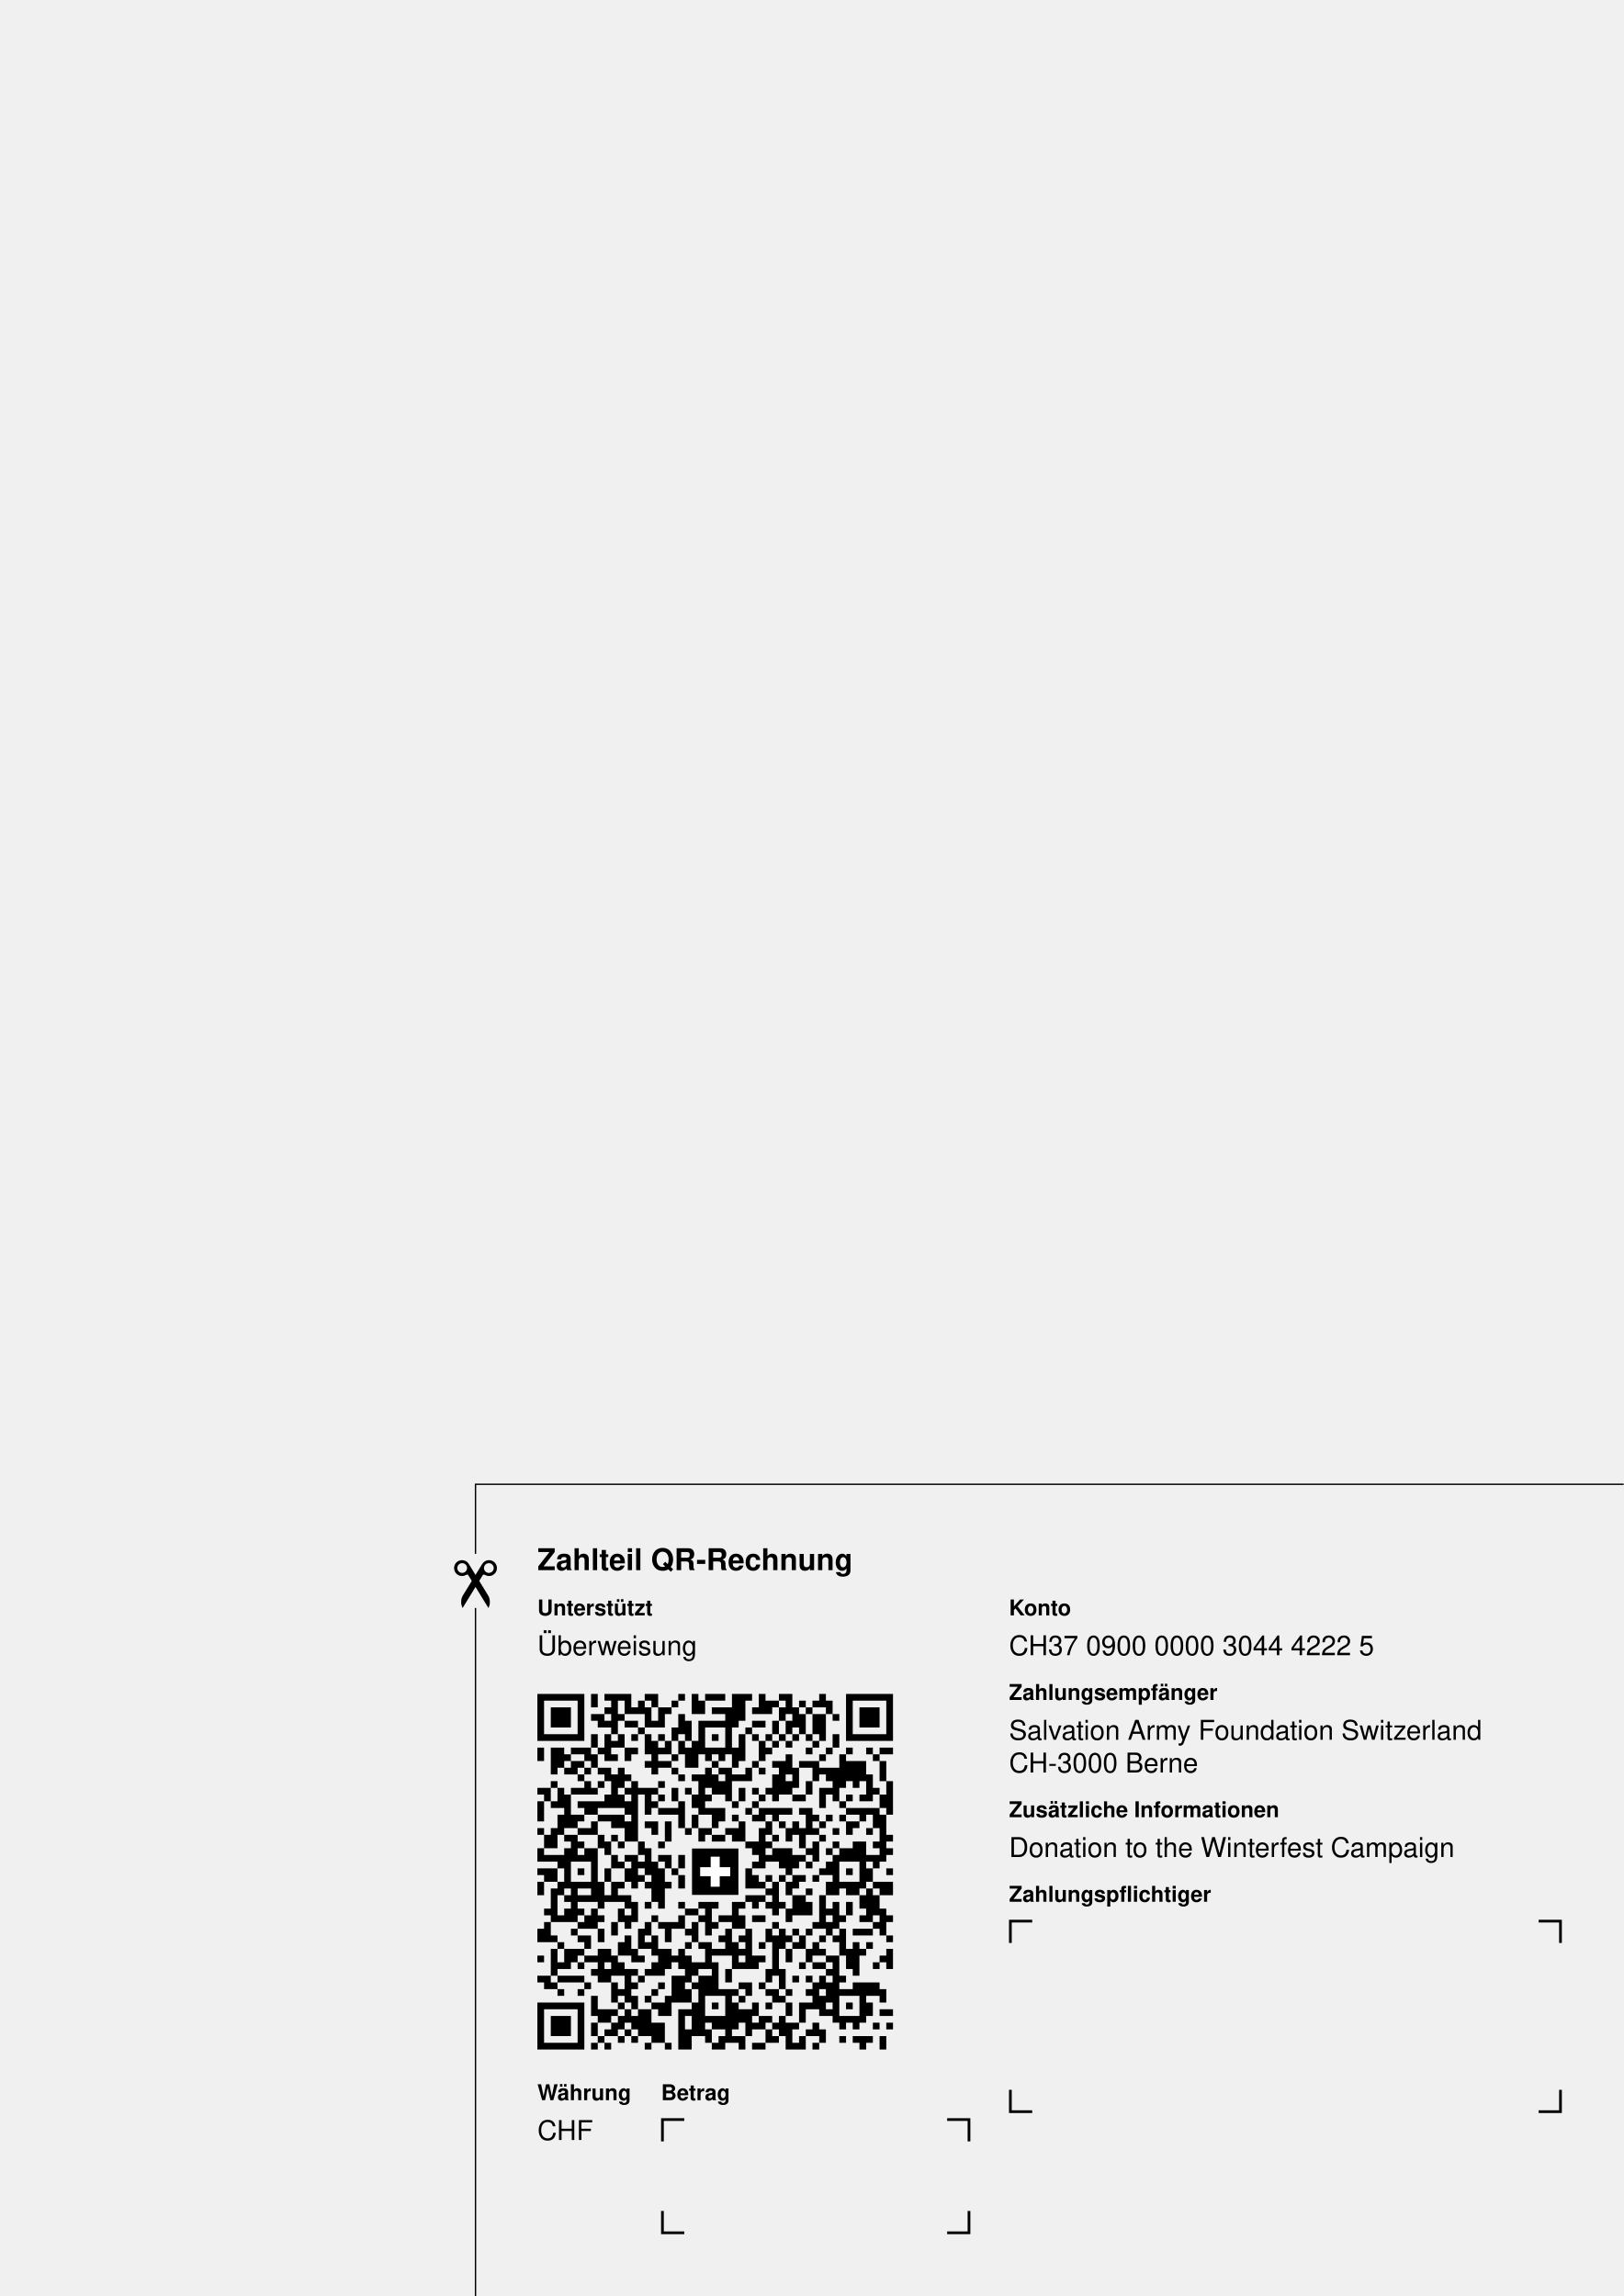
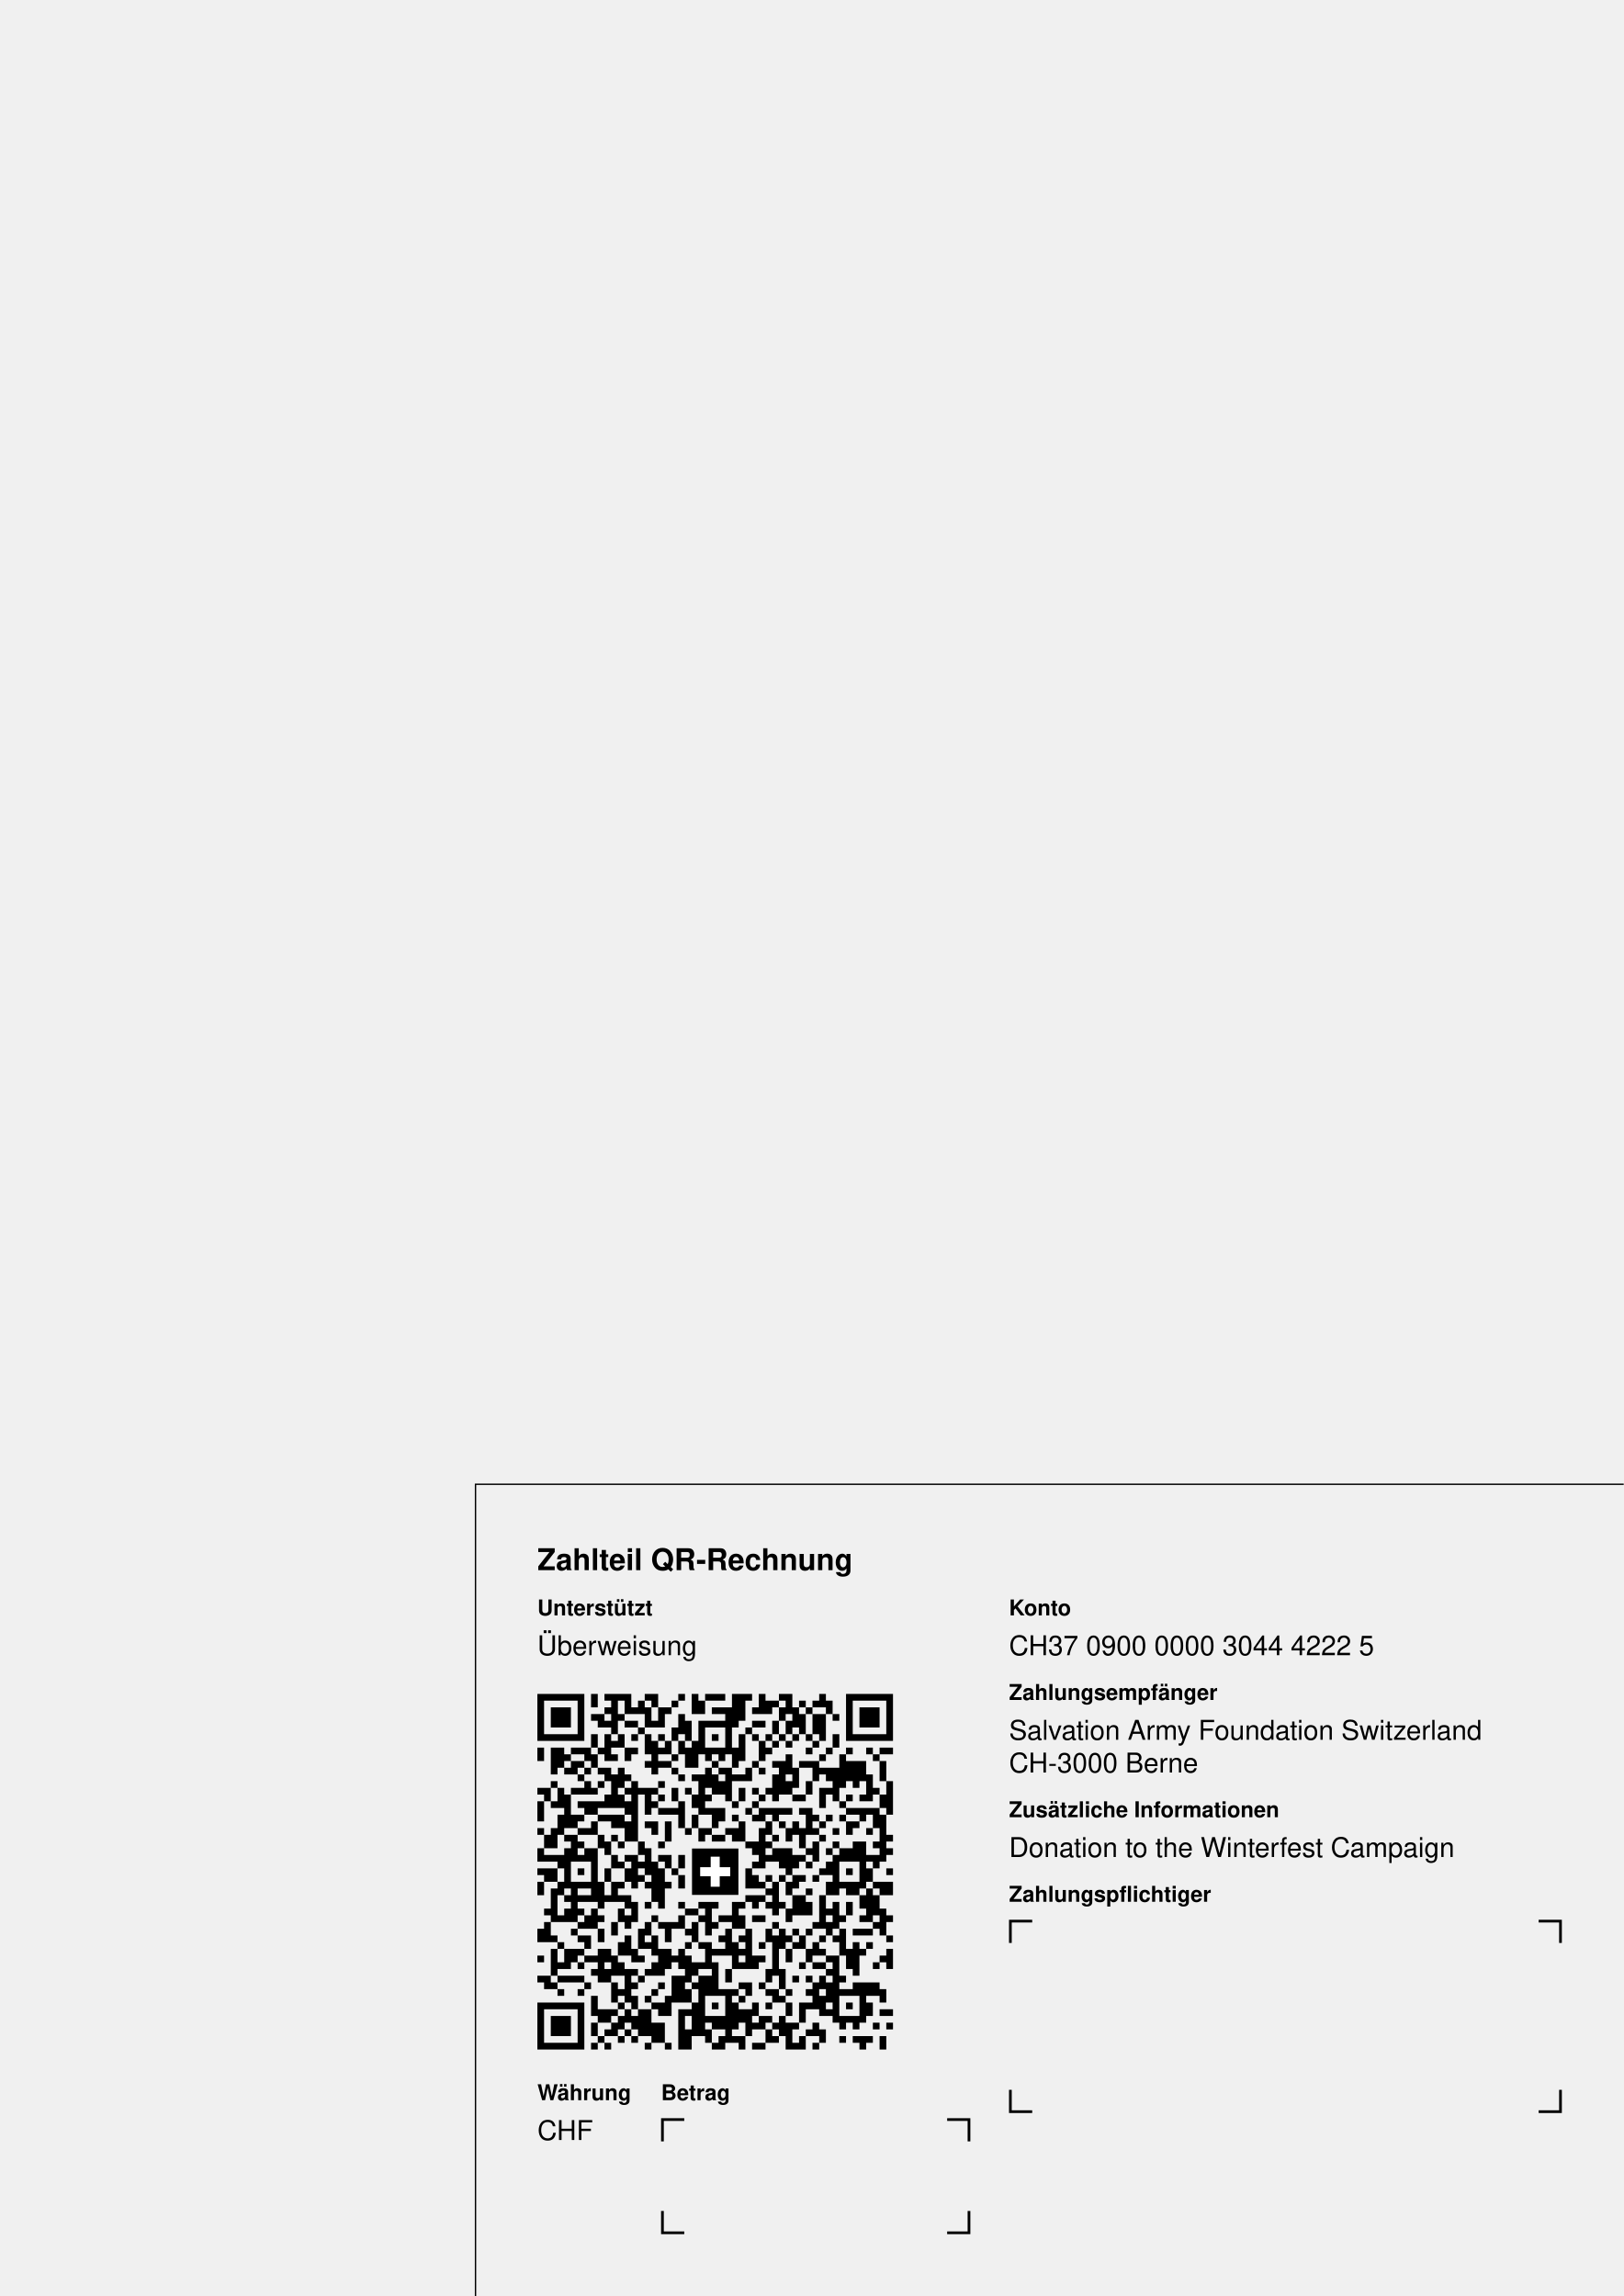
<svg xmlns="http://www.w3.org/2000/svg" width="210mm" height="297mm" version="1.1" viewBox="0 0 595.276 841.89">
  <g font-family="Helvetica,Arial" transform="translate(0 841.89)">
    <g transform="translate(174.331 -0)">
-       <path d="M0,-0l0,-252.283m0,-19.843l0,-25.512l420.945,0" stroke="#000000" stroke-width="0.5" fill="none" />
-     </g>
-     <g transform="translate(168.038 -252.283) scale(0.013)">
-       <path d="M131.754,-359.388c-33.041,54.539,-52.384,110.154,-52.384,192.144c0,62.702,15.27,120.654,41.122,167.596l567.598,-926.232c10.25,-16.724,34.279,-23.091,63.969,-5.805c33.06,19.242,71.495,30.268,112.507,30.268 c123.676,0,223.937,-100.261,223.937,-223.937c0,-123.676,-100.261,-223.937,-223.937,-223.937c-76.348,0,-143.773,38.208,-184.195,96.548l-548.617,893.353zm728.561,-904.861c75.929,0,137.48,61.551,137.48,137.48 c0,75.929,-61.551,137.48,-137.48,137.48c-75.929,0,-137.48,-61.551,-137.48,-137.48c0,-75.929,61.551,-137.48,137.48,-137.48z" fill="#000000" />
-     </g>
-     <g transform="translate(180.624 -252.283) scale(-0.013 0.013)">
-       <path d="M131.754,-359.388c-33.041,54.539,-52.384,110.154,-52.384,192.144c0,62.702,15.27,120.654,41.122,167.596l567.598,-926.232c10.25,-16.724,34.279,-23.091,63.969,-5.805c33.06,19.242,71.495,30.268,112.507,30.268 c123.676,0,223.937,-100.261,223.937,-223.937c0,-123.676,-100.261,-223.937,-223.937,-223.937c-76.348,0,-143.773,38.208,-184.195,96.548l-548.617,893.353zm728.561,-904.861c75.929,0,137.48,61.551,137.48,137.48 c0,75.929,-61.551,137.48,-137.48,137.48c-75.929,0,-137.48,-61.551,-137.48,-137.48c0,-75.929,61.551,-137.48,137.48,-137.48z" fill="#000000" />
+       <path d="M0,-0l0,-297.638l420.945,0" stroke="#000000" stroke-width="0.5" fill="none" />
    </g>
    <g transform="translate(197.008 -0)">
      <text x="0" y="-266.161" font-size="11" font-weight="bold">Zahlteil QR-Rechnung</text>
      <text x="0" y="-249.561" font-size="8" font-weight="bold">Unterstützt</text>
      <text x="0" y="-234.961" font-size="10">Überweisung</text>
      <text x="0" y="-71.797" font-size="8" font-weight="bold">Währung</text>
      <text x="0" y="-57.197" font-size="10">CHF</text>
    </g>
    <g transform="translate(242.362 -0)">
      <text x="0" y="-71.797" font-size="8" font-weight="bold">Betrag</text>
      <path d="M0.5,-31.181l0,8.004l8.004,0m96.378,0l8.004,0l0,-8.004m0,-25.512l0,-8.004l-8.004,0m-96.378,0l-8.004,0l0,8.004" stroke="#000000" fill="none" />
    </g>
    <g transform="translate(197.008 -90.382) scale(2.46)">
      <path d="M0,-53h7v1h-7zm8,0h1v2h-1zm2,0h4v1h-4zm6,0h2v1h-2zm5,0h1v1h-1zm2,0h1v3h-1z m2,0h3v1h-3zm4,0h2v4h-2zm2,0h1v1h-1zm2,0h1v3h-1zm3,0h2v1h-2zm6,0h1v2h-1z m4,0h7v1h-7zm-46,1h1v6h-1zm6,0h1v6h-1zm5,0h1v5h-1zm2,0h1v2h-1zm2,0h1v2h-1z m2,0h1v1h-1zm3,0h1v1h-1zm4,0h1v2h-1zm10,0h2v1h-2zm3,0h1v2h-1zm2,0h1v1h-1z m2,0h1v1h-1zm2,0h1v2h-1zm3,-0h1v6h-1zm6,0h1v6h-1zm-50,1h3v3h-3zm8,0h1v1h-1z m4,0h1v1h-1zm2,0h1v3h-1zm2,0h1v3h-1zm1,0h1v1h-1zm7,0h3v1h-3zm6,0h1v1h-1z m2,0h1v1h-1zm2,0h1v2h-1zm2,0h1v3h-1zm2,0h1v1h-1zm8,0h3v3h-3zm-40,1h2v1h-2z m4,0h1v1h-1zm9,-0h1v3h-1zm7,0h1v6h-1zm11,-0h1v3h-1zm2,0h2v3h-2zm3,0h1v1h-1z m-35,1h2v1h-2zm4,0h2v1h-2zm4,0h1v1h-1zm5,-0h1v3h-1zm2,0h1v5h-1zm1,0h3v1h-3z m4,0h1v1h-1zm3,0h2v1h-2zm3,-0h1v2h-1zm2,0h1v2h-1zm-22,1h1v1h-1zm5,0h1v2h-1z m11,0h1v1h-1zm-30,1h5v1h-5zm7,0h1v2h-1zm2,0h1v4h-1zm2,0h1v2h-1zm2,-0h1v1h-1z m2,0h1v3h-1zm2,-0h1v1h-1zm8,0h1v1h-1zm4,0h1v4h-1zm2,-0h1v1h-1zm2,0h1v1h-1z m2,0h1v1h-1zm2,0h1v1h-1zm2,0h1v1h-1zm2,0h1v1h-1zm2,0h1v2h-1zm3,-0h5v1h-5z m-36,1h1v1h-1zm6,0h1v5h-1zm2,0h1v2h-1zm2,0h1v2h-1zm2,0h1v4h-1zm10,0h1v3h-1z m2,0h1v1h-1zm2,0h1v1h-1zm4,0h1v1h-1zm-41,1h1v2h-1zm2,0h2v3h-2zm3,0h3v1h-3z m4,0h1v1h-1zm4,0h2v1h-2zm5,0h1v1h-1zm4,0h1v3h-1zm3,0h3v1h-3zm4,0h1v3h-1z m5,0h1v1h-1zm6,0h1v1h-1zm3,0h1v1h-1zm3,0h1v1h-1zm3,0h1v1h-1zm2,0h2v1h-2z m-47,1h1v1h-1zm3,0h2v1h-2zm4,0h1v1h-1zm2,0h1v1h-1zm7,0h1v1h-1zm5,0h1v1h-1z m2,0h1v1h-1zm10,0h1v3h-1zm5,0h1v1h-1zm3,-0h1v5h-1zm5,0h1v1h-1zm-45,1h2v1h-2z m3,0h1v1h-1zm8,0h1v1h-1zm2,0h2v1h-2zm8,0h1v1h-1zm6,0h1v1h-1zm3,0h2v1h-2z m4,0h3v1h-3zm7,-0h3v3h-3zm5,0h1v3h-1zm-49,1h1v1h-1zm2,0h2v1h-2zm3,0h1v1h-1z m2,0h2v1h-2zm3,-0h1v3h-1zm8,0h1v1h-1zm5,-0h1v3h-1zm2,0h2v1h-2zm4,-0h1v2h-1z m2,0h1v1h-1zm3,-0h1v4h-1zm2,0h1v3h-1zm3,0h4v1h-4zm-35,1h1v1h-1zm4,0h2v1h-2z m3,0h1v1h-1zm8,0h1v1h-1zm2,0h2v1h-2zm3,0h1v3h-1zm2,0h1v4h-1zm1,0h2v1h-2z m6,0h1v4h-1zm6,0h1v1h-1zm2,0h2v1h-2zm6,0h1v4h-1zm-47,1h1v1h-1zm5,0h1v2h-1z m2,0h1v1h-1zm2,0h1v4h-1zm3,0h1v9h-1zm4,0h1v1h-1zm6,0h1v5h-1zm3,0h1v2h-1z m10,0h1v2h-1zm3,0h1v2h-1zm4,0h1v3h-1zm3,0h1v1h-1zm5,0h1v5h-1zm-52,1h2v1h-2z m3,0h1v3h-1zm2,0h2v1h-2zm3,0h1v1h-1zm5,0h1v1h-1zm2,0h3v1h-3zm5,0h1v2h-1z m2,0h1v1h-1zm8,0h1v2h-1zm2,0h1v1h-1zm2,0h1v1h-1zm8,0h1v3h-1zm1,0h1v1h-1z m7,0h1v1h-1zm-49,1h1v1h-1zm3,0h1v5h-1zm6,0h1v2h-1zm2,0h1v2h-1zm4,0h1v3h-1z m2,0h1v1h-1zm5,0h1v2h-1zm2,0h1v1h-1zm8,0h1v1h-1zm5,0h2v1h-2zm8,0h1v1h-1z m2,0h1v1h-1zm3,0h1v2h-1zm-51,1h1v3h-1zm2,0h1v1h-1zm4,0h4v1h-4zm7,0h1v2h-1z m4,0h1v1h-1zm4,0h1v4h-1zm8,0h1v1h-1zm3,0h1v1h-1zm13,0h1v1h-1zm-38,1h2v1h-2z m11,0h3v1h-3zm7,0h3v1h-3zm6,0h1v1h-1zm2,0h5v1h-5zm6,0h2v1h-2zm7,0h5v1h-5z m-43,1h1v3h-1zm2,0h2v1h-2zm4,0h4v1h-4zm14,0h1v2h-1zm3,0h2v1h-2zm3,0h1v1h-1z m3,0h2v1h-2zm3,0h1v1h-1zm5,0h1v3h-1zm1,0h1v1h-1zm2,0h1v1h-1zm2,0h1v1h-1z m3,0h1v1h-1zm2,0h2v2h-2zm-45,1h1v1h-1zm3,0h1v2h-1zm3,0h3v1h-3zm5,0h2v1h-2z m3,0h1v3h-1zm7,0h1v1h-1zm4,0h1v3h-1zm4,0h1v2h-1zm2,0h1v1h-1zm2,0h1v2h-1z m4,0h1v1h-1zm4,0h2v1h-2zm-46,1h1v1h-1zm2,0h1v3h-1zm4,0h2v1h-2zm7,0h1v2h-1z m4,0h1v1h-1zm5,0h1v1h-1zm2,0h2v1h-2zm4,0h2v1h-2zm5,0h1v6h-1zm4,0h1v2h-1z m2,0h1v3h-1zm2,0h1v1h-1zm3,0h1v1h-1zm2,0h1v1h-1zm3,0h1v1h-1zm2,0h1v5h-1z m-50,1h1v2h-1zm3,0h2v1h-2zm5,0h1v2h-1zm2,0h1v1h-1zm13,0h1v1h-1zm2,0h2v1h-2z m3,0h1v1h-1zm6,0h1v1h-1zm7,0h1v1h-1zm10,0h1v1h-1zm-47,1h1v3h-1zm1,0h1v1h-1z m4,0h1v2h-1zm2,0h1v1h-1zm3,0h1v2h-1zm3,0h1v1h-1zm13,0h2v1h-2zm3,0h1v1h-1z m7,0h1v3h-1zm3,0h1v1h-1zm3,0h2v3h-2zm3,0h1v1h-1zm-50,1h1v2h-1zm4,0h1v6h-1z m3,0h2v2h-2zm9,0h1v4h-1zm16,0h1v1h-1zm3,0h3v2h-3zm5,0h1v1h-1zm3,0h1v1h-1z m2,0h2v2h-2zm7,0h1v1h-1zm-51,1h3v1h-3zm5,0h1v1h-1zm5,0h1v2h-1zm2,0h2v1h-2z m5,0h2v1h-2zm3,0h1v2h-1zm13,0h1v1h-1zm4,0h2v1h-2zm6,0h1v6h-1zm5,0h2v1h-2z m-46,1h1v1h-1zm5,0h1v6h-1zm4,0h1v1h-1zm2,0h1v4h-1zm1,0h1v1h-1zm2,0h1v6h-1z m2,0h1v1h-1zm13,0h1v1h-1zm4,0h3v1h-3zm4,0h1v1h-1zm3,0h1v2h-1zm5,0h1v4h-1z m2,0h1v1h-1zm-50,1h3v1h-3zm6,0h1v1h-1zm4,0h1v2h-1zm3,0h1v2h-1zm5,0h1v6h-1z m2,0h1v1h-1zm11,0h1v3h-1zm6,0h1v1h-1zm5,0h1v1h-1zm4,0h1v1h-1zm3,0h1v2h-1z m3,0h1v1h-1zm-51,1h2v1h-2zm14,0h1v1h-1zm6,0h1v2h-1zm11,0h1v2h-1zm2,0h1v1h-1z m2,0h1v1h-1zm2,0h2v1h-2zm3,0h1v1h-1zm-41,1h1v2h-1zm3,0h1v2h-1zm2,0h1v6h-1z m1,0h2v1h-2zm3,0h1v4h-1zm2,0h1v3h-1zm1,0h1v1h-1zm4,0h1v1h-1zm3,0h1v1h-1z m14,0h1v1h-1zm2,-0h1v5h-1zm2,0h2v1h-2zm6,-0h1v2h-1zm2,0h3v1h-3zm5,0h3v1h-3z m-48,1h1v5h-1zm32,0h1v1h-1zm3,0h1v1h-1zm3,0h1v1h-1zm6,0h2v1h-2zm3,0h1v5h-1z m2,0h2v1h-2zm-47,1h1v1h-1zm2,0h2v1h-2zm4,0h1v1h-1zm2,0h2v1h-2zm19,0h3v1h-3z m7,-0h2v3h-2zm4,0h1v5h-1zm6,0h1v2h-1zm2,-0h1v3h-1zm-37,1h2v1h-2zm3,0h1v1h-1z m5,0h1v1h-1zm3,0h3v1h-3zm5,-0h1v4h-1zm1,0h1v1h-1zm2,0h1v1h-1zm2,0h1v1h-1z m2,0h1v1h-1zm4,-0h1v2h-1zm4,0h1v4h-1zm2,0h1v2h-1zm-45,1h1v1h-1zm3,0h1v2h-1z m2,0h1v1h-1zm2,0h1v3h-1zm4,0h1v2h-1zm2,0h1v2h-1zm8,0h2v1h-2zm3,0h1v4h-1z m12,0h1v2h-1zm6,0h1v1h-1zm8,0h1v4h-1zm-48,1h1v1h-1zm4,0h1v2h-1zm2,0h1v1h-1z m4,0h1v2h-1zm4,0h1v1h-1zm4,0h1v2h-1zm3,0h1v1h-1zm3,0h2v1h-2zm3,0h1v2h-1z m2,0h2v1h-2zm13,0h1v1h-1zm3,0h1v1h-1zm4,0h1v1h-1zm-51,1h1v3h-1zm5,0h1v1h-1z m5,0h1v2h-1zm5,0h1v2h-1zm2,0h3v1h-3zm5,0h1v3h-1zm3,0h1v1h-1zm9,0h1v1h-1z m6,0h1v1h-1zm2,0h1v2h-1zm7,0h1v1h-1zm-50,1h1v2h-1zm5,0h1v1h-1zm4,0h1v2h-1z m6,0h1v3h-1zm4,0h1v2h-1zm3,0h1v1h-1zm6,0h1v4h-1zm3,0h1v6h-1zm3,-0h1v2h-1z m2,0h1v3h-1zm2,0h1v1h-1zm2,0h1v1h-1zm5,0h1v4h-1zm2,0h3v1h-3zm-45,1h1v1h-1z m4,0h2v1h-2zm7,0h1v3h-1zm4,0h1v3h-1zm10,0h1v1h-1zm3,0h1v1h-1zm5,0h1v6h-1z m2,0h1v1h-1zm2,0h1v2h-1zm3,0h1v1h-1zm2,0h1v1h-1zm8,0h1v1h-1zm-49,1h1v1h-1z m4,0h1v1h-1zm5,0h1v2h-1zm4,0h1v1h-1zm6,0h1v1h-1zm2,0h2v1h-2zm5,0h1v4h-1z m4,0h1v1h-1zm5,0h1v1h-1zm3,0h1v2h-1zm6,0h1v5h-1zm2,0h1v1h-1zm-47,1h1v4h-1z m2,0h2v2h-2zm2,0h1v1h-1zm3,0h1v5h-1zm1,0h1v2h-1zm4,0h1v2h-1zm4,0h2v3h-2z m3,0h1v3h-1zm4,0h3v1h-3zm5,0h1v1h-1zm7,0h1v2h-1zm3,0h1v2h-1zm2,0h1v1h-1z m4,0h1v3h-1zm2,0h1v1h-1zm4,0h1v3h-1zm-52,1h1v1h-1zm7,0h2v1h-2zm4,0h1v3h-1z m4,0h1v1h-1zm5,0h1v1h-1zm2,0h1v4h-1zm3,0h1v2h-1zm7,0h2v1h-2zm11,0h2v1h-2z m8,0h1v1h-1zm-48,1h2v1h-2zm3,0h1v1h-1zm6,0h1v2h-1zm5,0h1v2h-1zm6,0h2v1h-2z m3,0h1v5h-1zm4,0h1v1h-1zm2,0h1v1h-1zm7,0h1v1h-1zm2,0h2v1h-2zm3,0h1v9h-1z m6,0h1v1h-1zm-42,1h1v1h-1zm2,-0h1v2h-1zm3,0h1v5h-1zm1,0h1v1h-1zm2,0h1v1h-1z m2,0h1v1h-1zm5,0h1v1h-1zm5,-0h1v2h-1zm6,0h1v2h-1zm2,0h1v3h-1zm7,0h1v1h-1z m-43,1h2v1h-2zm3,0h4v1h-4zm12,0h1v1h-1zm5,0h2v4h-2zm4,-0h1v9h-1zm1,0h1v3h-1z m13,-0h1v1h-1zm2,0h1v1h-1zm2,0h1v2h-1zm3,0h1v1h-1zm-44,1h2v1h-2zm6,0h1v1h-1z m4,0h1v3h-1zm3,-0h1v1h-1zm4,0h1v1h-1zm5,0h1v1h-1zm7,0h2v1h-2zm3,0h1v1h-1z m8,0h1v4h-1zm2,0h1v3h-1zm4,-0h4v2h-4zm-44,1h1v1h-1zm3,0h1v1h-1zm6,0h1v1h-1z m5,0h1v1h-1zm5,0h1v2h-1zm5,0h3v1h-3zm4,0h1v1h-1zm3,0h2v1h-2zm3,0h1v1h-1z m3,0h1v1h-1zm5,0h2v1h-2zm6,0h1v2h-1zm-43,1h1v3h-1zm6,0h1v2h-1zm2,0h1v1h-1z m3,0h1v3h-1zm9,0h1v7h-1zm2,0h1v1h-1zm5,0h2v1h-2zm7,0h1v3h-1zm6,0h1v4h-1z m-48,1h7v1h-7zm12,0h1v1h-1zm5,0h2v1h-2zm6,0h1v5h-1zm3,0h1v1h-1zm3,0h1v4h-1z m3,0h1v2h-1zm2,0h1v1h-1zm3,0h1v2h-1zm2,0h1v3h-1zm1,0h1v1h-1zm6,0h1v1h-1z m3,0h1v2h-1zm-49,1h1v6h-1zm6,0h1v6h-1zm3,0h2v2h-2zm2,-0h1v1h-1zm2,0h1v2h-1z m2,0h2v4h-2zm3,-0h1v1h-1zm3,0h1v6h-1zm1,-0h1v1h-1zm8,0h2v2h-2zm13,-0h1v1h-1z m8,0h2v1h-2zm-49,1h3v3h-3zm10,0h1v2h-1zm2,0h1v2h-1zm11,-0h3v1h-3zm8,0h2v1h-2z m3,0h1v3h-1zm9,-0h3v1h-3zm-37,1h1v2h-1zm3,0h1v2h-1zm6,0h2v3h-2zm9,0h2v1h-2z m5,0h3v1h-3zm4,0h1v1h-1zm2,0h1v4h-1zm1,0h1v1h-1zm3,0h1v2h-1zm4,0h1v1h-1z m2,0h1v1h-1zm3,0h1v1h-1zm2,0h1v1h-1zm-42,1h1v1h-1zm3,0h1v1h-1zm9,0h1v3h-1z m3,0h1v2h-1zm6,0h1v1h-1zm3,0h1v2h-1zm6,0h1v1h-1zm2,0h1v2h-1zm-33,1h1v1h-1z m3,0h1v1h-1zm2,0h1v1h-1zm13,0h1v2h-1zm2,0h2v1h-2zm6,0h1v1h-1zm4,0h1v2h-1z m6,0h1v1h-1zm2,0h3v1h-3zm4,0h1v2h-1zm-50,1h5v1h-5zm7,0h1v1h-1zm2,0h1v1h-1z m6,0h1v1h-1zm3,0h1v1h-1zm7,0h1v1h-1zm4,0h1v1h-1zm2,0h2v1h-2zm6,0h1v1h-1z m3,0h1v1h-1zm7,0h1v1h-1z" fill="#000000" />
    </g>
    <g transform="translate(197.008 -90.382)">
      <path d="M56.693,-73.701h17.008v17.008h-17.008z" fill="#000000" />
      <path d="M63.543,-70.709h3.307v11.024h-3.307zm-3.858,3.858h11.024v3.307h-11.024z" fill="#ffffff" />
    </g>
    <g transform="translate(369.921 -0)">
      <text x="0" y="-249.561" font-size="8" font-weight="bold">Konto</text>
      <text x="0" y="-234.961" font-size="10">CH37 0900 0000 3044 4222 5</text>
      <text x="0" y="-218.561" font-size="8" font-weight="bold">Zahlungsempfänger</text>
      <text x="0" y="-203.961" font-size="10">Salvation Army Foundation Switzerland</text>
      <text x="0" y="-191.961" font-size="10">CH-3000 Berne</text>
      <text x="0" y="-175.561" font-size="8" font-weight="bold">Zusätzliche Informationen</text>
      <text x="0" y="-160.961" font-size="10">Donation to the Winterfest Campaign</text>
      <text x="0" y="-144.561" font-size="8" font-weight="bold">Zahlungspflichtiger</text>
      <path d="M0.5,-75.598l0,8.004l8.004,0m185.669,0l8.004,0l0,-8.004m0,-53.858l0,-8.004l-8.004,0m-185.669,0l-8.004,0l0,8.004" stroke="#000000" fill="none" />
    </g>
  </g>
</svg>
